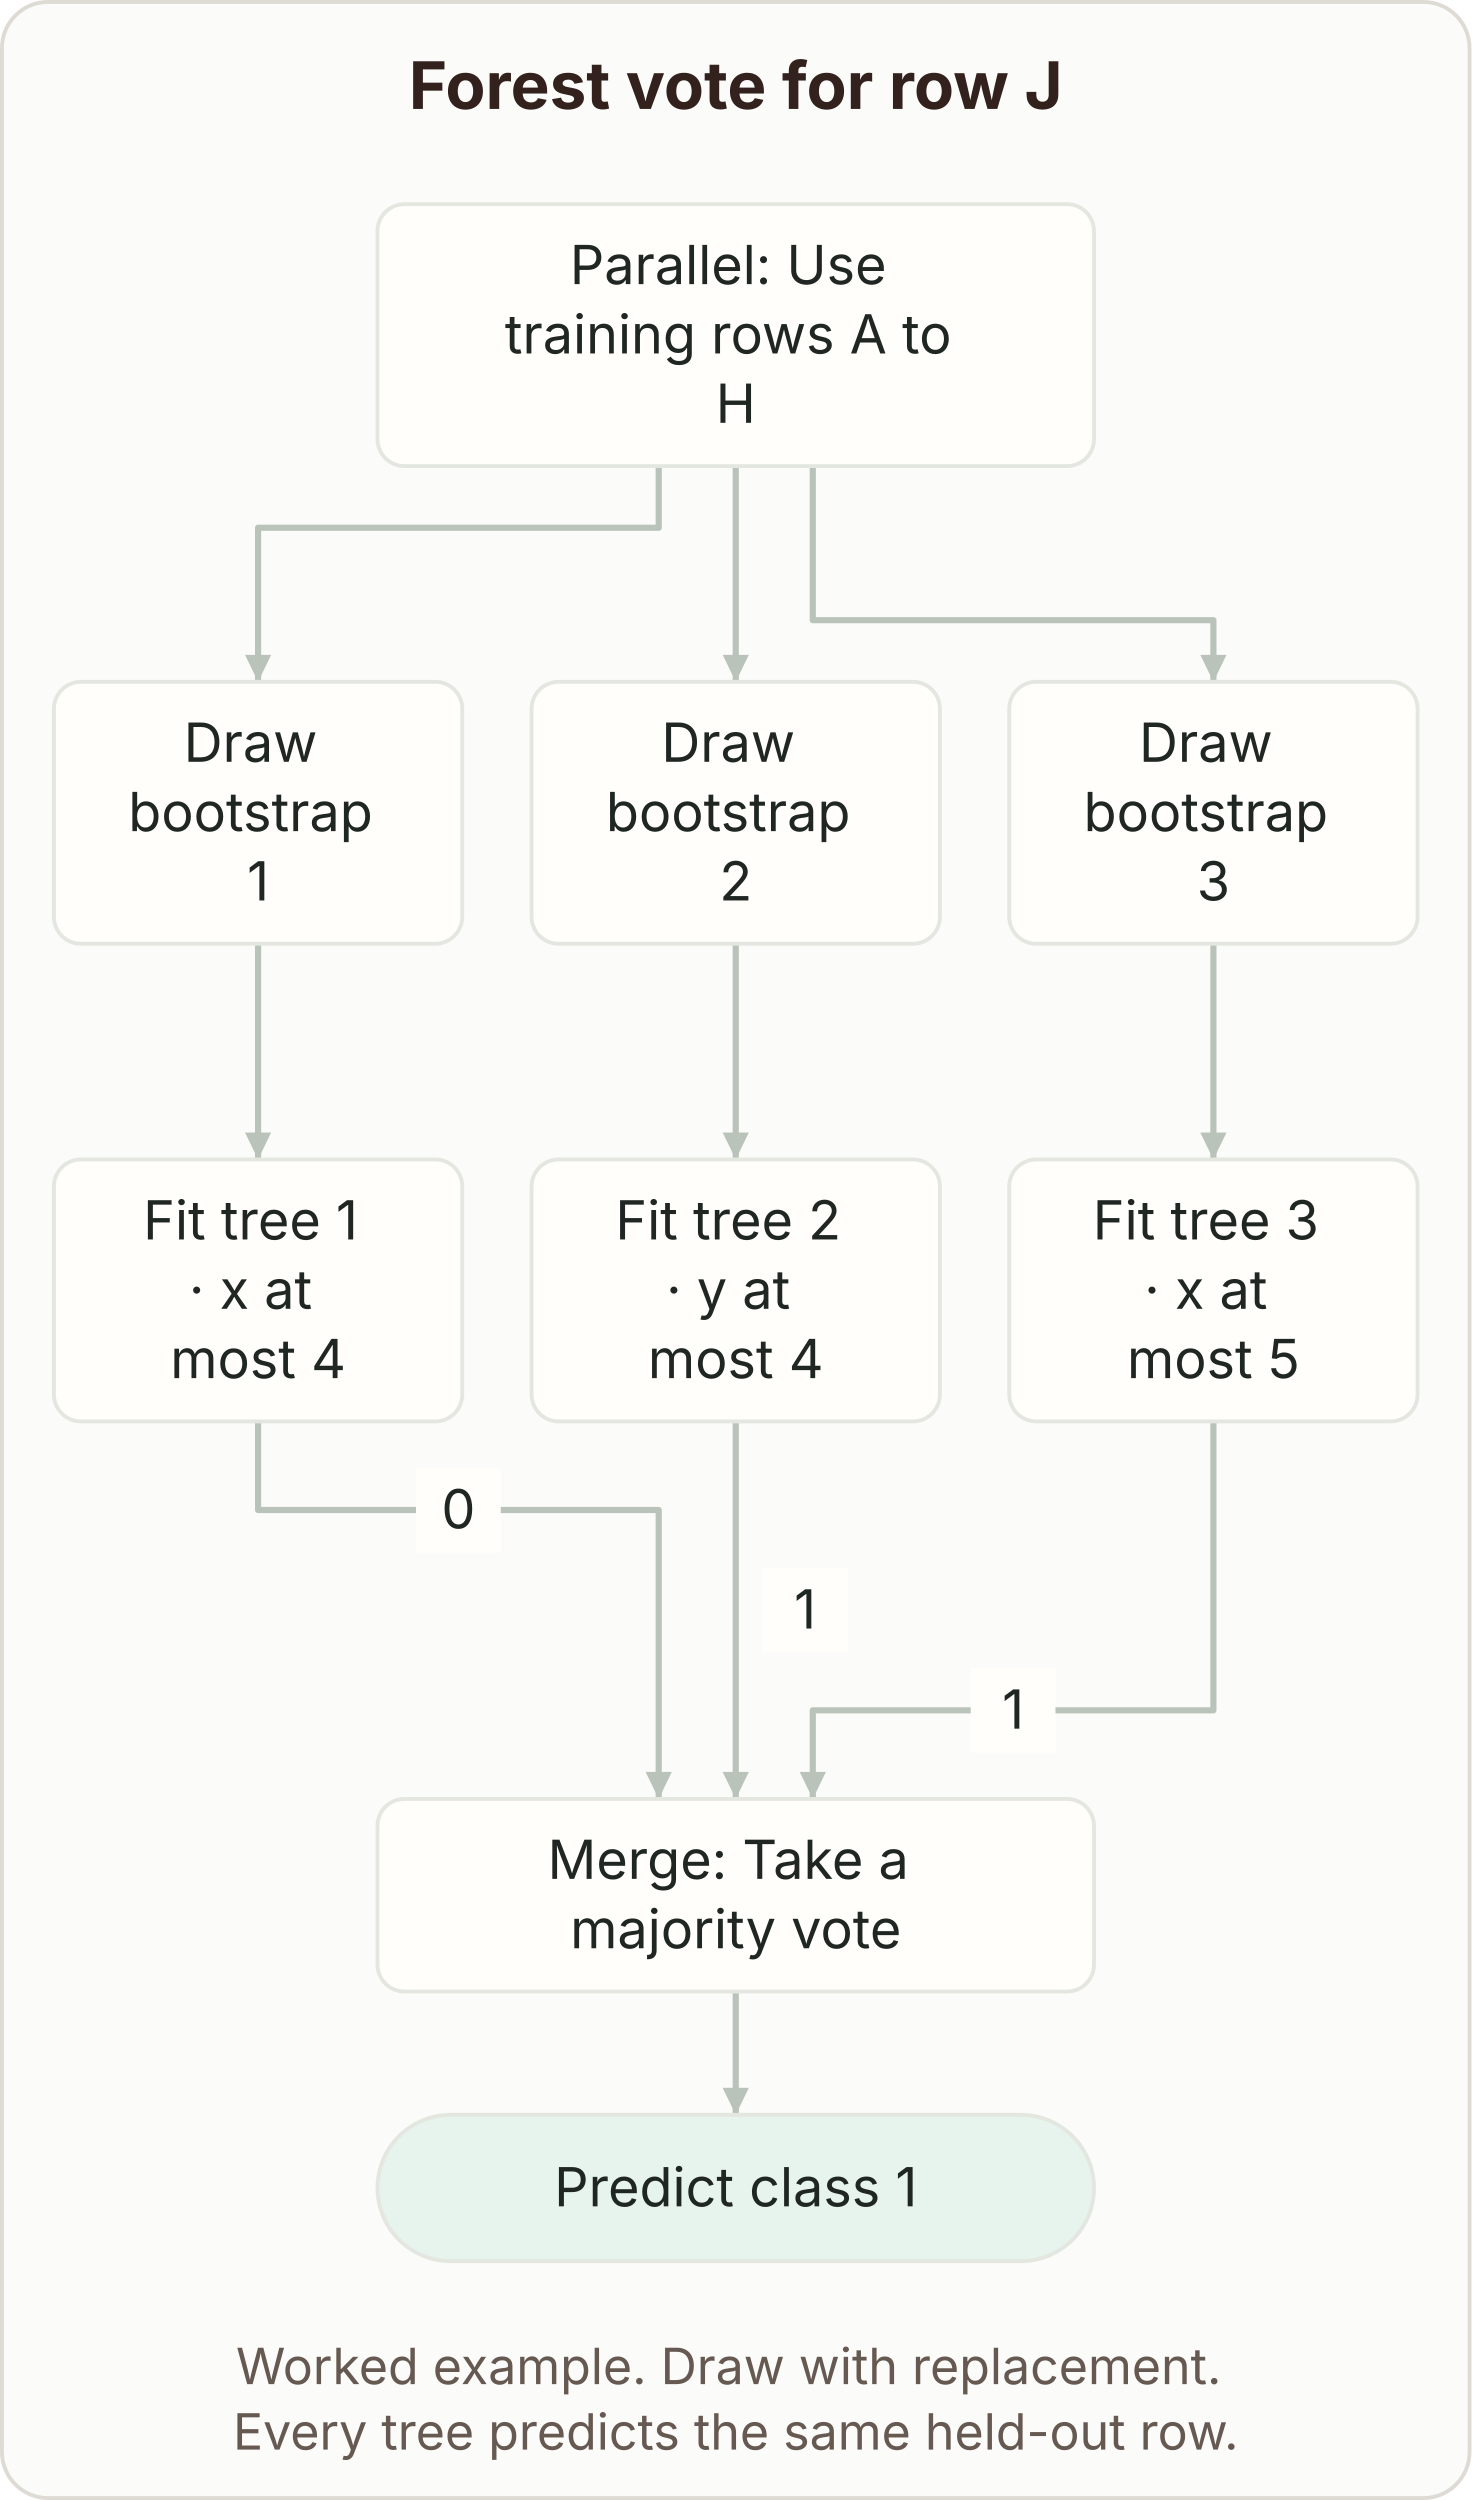
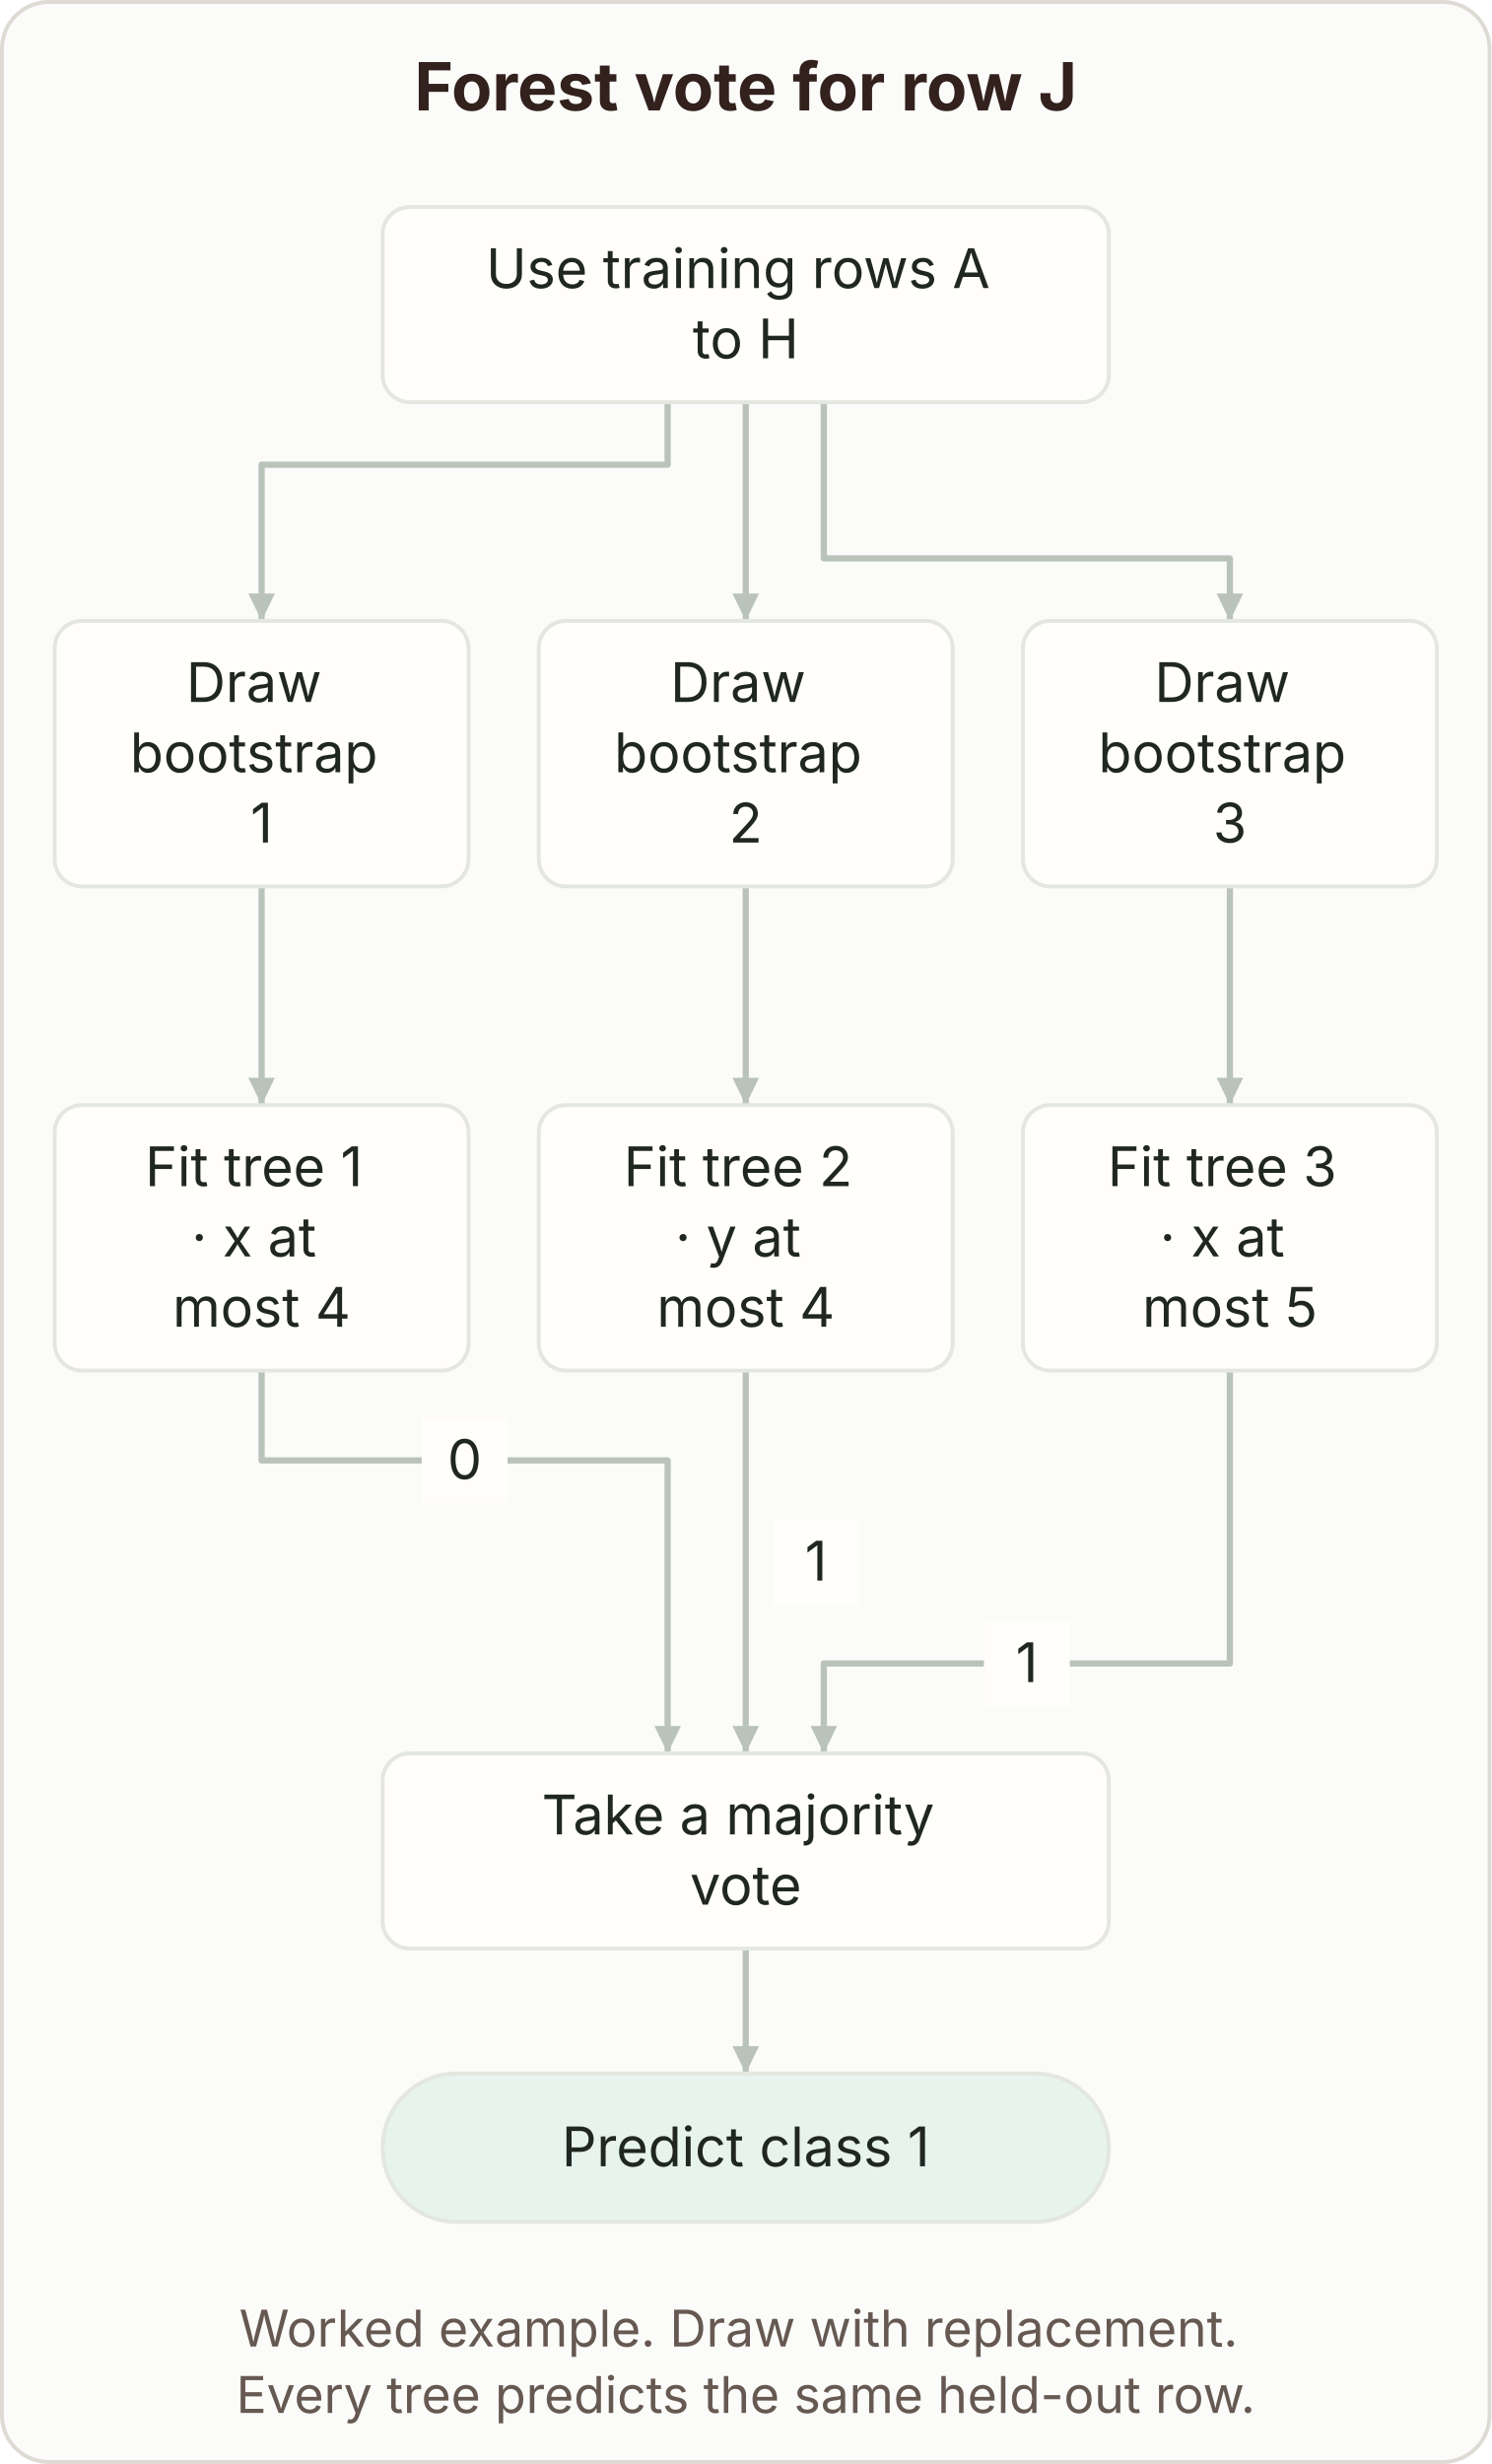
- <svg xmlns="http://www.w3.org/2000/svg" width="382" height="649" viewBox="0 0 382 649" role="img" aria-label="Forest vote for row J Use training rows A to H: simultaneous parallel routes Take a majority vote: merge incoming routes before continuing Use training rows A to H → Draw bootstrap 1 Draw bootstrap 1 → Fit tree 1 · x at most 4 Fit tree 1 · x at most 4 — 0 → Take a majority vote Use training rows A to H → Draw bootstrap 2 Draw bootstrap 2 → Fit tree 2 · y at most 4 Fit tree 2 · y at most 4 — 1 → Take a majority vote Use training rows A to H → Draw bootstrap 3 Draw bootstrap 3 → Fit tree 3 · x at most 5 Fit tree 3 · x at most 5 — 1 → Take a majority vote Take a majority vote → Predict class 1 Worked example. Draw with replacement. Every tree predicts the same held-out row." font-family="Inter, Liberation Sans, Arial, sans-serif" style="display:block;max-width:none;margin-inline:auto;--color-ink:#202723;--color-ink-2:#5d675f;--color-line:#e3e7e0;--viz-surface:#fffefa" data-tutor-diagram="flow">
-   <rect x="0.5" y="0.5" width="381" height="648" rx="12" fill="var(--viz-surface, #fbfbfa)" stroke="var(--color-line, #dedad4)" />
+ <svg xmlns="http://www.w3.org/2000/svg" width="382" height="631" viewBox="0 0 382 631" role="img" aria-label="Forest vote for row J Use training rows A to H: simultaneous parallel routes Take a majority vote: merge incoming routes before continuing Use training rows A to H → Draw bootstrap 1 Draw bootstrap 1 → Fit tree 1 · x at most 4 Fit tree 1 · x at most 4 — 0 → Take a majority vote Use training rows A to H → Draw bootstrap 2 Draw bootstrap 2 → Fit tree 2 · y at most 4 Fit tree 2 · y at most 4 — 1 → Take a majority vote Use training rows A to H → Draw bootstrap 3 Draw bootstrap 3 → Fit tree 3 · x at most 5 Fit tree 3 · x at most 5 — 1 → Take a majority vote Take a majority vote → Predict class 1 Worked example. Draw with replacement. Every tree predicts the same held-out row." font-family="Inter, Liberation Sans, Arial, sans-serif" style="display:block;max-width:none;margin-inline:auto;--color-ink:#202723;--color-ink-2:#5d675f;--color-line:#e3e7e0;--viz-surface:#fffefa" data-tutor-diagram="flow">
+   <rect x="0.5" y="0.5" width="381" height="630" rx="12" fill="var(--viz-surface, #fbfbfa)" stroke="var(--color-line, #dedad4)" />
  <text x="191" y="22.5" fill="var(--color-ink, #32211c)" font-size="17" font-weight="700" text-anchor="middle">
    <tspan x="191" y="28.28">Forest vote for row J</tspan>
  </text>
  <g transform="translate(0 39)">
    <g data-tutor-edge="s:a">
      <g>
-         <polyline points="171,82 171,98 67,98 67,138" fill="none" stroke="#b9c3b9" stroke-width="1.6" stroke-linecap="round" stroke-linejoin="round" />
-         <polygon points="67,138 63.6,131 70.4,131" fill="#b9c3b9" data-tutor-arrowhead="" />
+         <polyline points="171,64 171,80 67,80 67,120" fill="none" stroke="#b9c3b9" stroke-width="1.6" stroke-linecap="round" stroke-linejoin="round" />
+         <polygon points="67,120 63.6,113 70.4,113" fill="#b9c3b9" data-tutor-arrowhead="" />
      </g>
    </g>
    <g data-tutor-edge="a:d">
      <g>
-         <polyline points="67,206 67,222 67,222 67,262" fill="none" stroke="#b9c3b9" stroke-width="1.6" stroke-linecap="round" stroke-linejoin="round" />
-         <polygon points="67,262 63.6,255 70.4,255" fill="#b9c3b9" data-tutor-arrowhead="" />
+         <polyline points="67,188 67,204 67,204 67,244" fill="none" stroke="#b9c3b9" stroke-width="1.6" stroke-linecap="round" stroke-linejoin="round" />
+         <polygon points="67,244 63.6,237 70.4,237" fill="#b9c3b9" data-tutor-arrowhead="" />
      </g>
    </g>
    <g data-tutor-edge="d:v">
      <g>
-         <polyline points="67,330 67,353 171,353 171,428" fill="none" stroke="#b9c3b9" stroke-width="1.6" stroke-linecap="round" stroke-linejoin="round" />
-         <polygon points="171,428 167.6,421 174.4,421" fill="#b9c3b9" data-tutor-arrowhead="" />
+         <polyline points="67,312 67,335 171,335 171,410" fill="none" stroke="#b9c3b9" stroke-width="1.6" stroke-linecap="round" stroke-linejoin="round" />
+         <polygon points="171,410 167.6,403 174.4,403" fill="#b9c3b9" data-tutor-arrowhead="" />
      </g>
    </g>
    <g data-tutor-edge="s:b">
      <g>
-         <polyline points="191,82 191,110 191,110 191,138" fill="none" stroke="#b9c3b9" stroke-width="1.6" stroke-linecap="round" stroke-linejoin="round" />
-         <polygon points="191,138 187.6,131 194.4,131" fill="#b9c3b9" data-tutor-arrowhead="" />
+         <polyline points="191,64 191,92 191,92 191,120" fill="none" stroke="#b9c3b9" stroke-width="1.6" stroke-linecap="round" stroke-linejoin="round" />
+         <polygon points="191,120 187.6,113 194.4,113" fill="#b9c3b9" data-tutor-arrowhead="" />
      </g>
    </g>
    <g data-tutor-edge="b:e">
      <g>
-         <polyline points="191,206 191,234 191,234 191,262" fill="none" stroke="#b9c3b9" stroke-width="1.6" stroke-linecap="round" stroke-linejoin="round" />
-         <polygon points="191,262 187.6,255 194.4,255" fill="#b9c3b9" data-tutor-arrowhead="" />
+         <polyline points="191,188 191,216 191,216 191,244" fill="none" stroke="#b9c3b9" stroke-width="1.6" stroke-linecap="round" stroke-linejoin="round" />
+         <polygon points="191,244 187.6,237 194.4,237" fill="#b9c3b9" data-tutor-arrowhead="" />
      </g>
    </g>
    <g data-tutor-edge="e:v">
      <g>
-         <polyline points="191,330 191,379 191,379 191,428" fill="none" stroke="#b9c3b9" stroke-width="1.6" stroke-linecap="round" stroke-linejoin="round" />
-         <polygon points="191,428 187.6,421 194.4,421" fill="#b9c3b9" data-tutor-arrowhead="" />
+         <polyline points="191,312 191,361 191,361 191,410" fill="none" stroke="#b9c3b9" stroke-width="1.6" stroke-linecap="round" stroke-linejoin="round" />
+         <polygon points="191,410 187.6,403 194.4,403" fill="#b9c3b9" data-tutor-arrowhead="" />
      </g>
    </g>
    <g data-tutor-edge="s:c">
      <g>
-         <polyline points="211,82 211,122 315,122 315,138" fill="none" stroke="#b9c3b9" stroke-width="1.6" stroke-linecap="round" stroke-linejoin="round" />
-         <polygon points="315,138 311.6,131 318.4,131" fill="#b9c3b9" data-tutor-arrowhead="" />
+         <polyline points="211,64 211,104 315,104 315,120" fill="none" stroke="#b9c3b9" stroke-width="1.6" stroke-linecap="round" stroke-linejoin="round" />
+         <polygon points="315,120 311.6,113 318.4,113" fill="#b9c3b9" data-tutor-arrowhead="" />
      </g>
    </g>
    <g data-tutor-edge="c:f">
      <g>
-         <polyline points="315,206 315,246 315,246 315,262" fill="none" stroke="#b9c3b9" stroke-width="1.6" stroke-linecap="round" stroke-linejoin="round" />
-         <polygon points="315,262 311.6,255 318.4,255" fill="#b9c3b9" data-tutor-arrowhead="" />
+         <polyline points="315,188 315,228 315,228 315,244" fill="none" stroke="#b9c3b9" stroke-width="1.6" stroke-linecap="round" stroke-linejoin="round" />
+         <polygon points="315,244 311.6,237 318.4,237" fill="#b9c3b9" data-tutor-arrowhead="" />
      </g>
    </g>
    <g data-tutor-edge="f:v">
      <g>
-         <polyline points="315,330 315,405 211,405 211,428" fill="none" stroke="#b9c3b9" stroke-width="1.6" stroke-linecap="round" stroke-linejoin="round" />
-         <polygon points="211,428 207.6,421 214.4,421" fill="#b9c3b9" data-tutor-arrowhead="" />
+         <polyline points="315,312 315,387 211,387 211,410" fill="none" stroke="#b9c3b9" stroke-width="1.6" stroke-linecap="round" stroke-linejoin="round" />
+         <polygon points="211,410 207.6,403 214.4,403" fill="#b9c3b9" data-tutor-arrowhead="" />
      </g>
    </g>
    <g data-tutor-edge="v:w">
      <g>
-         <polyline points="191,478 191,494 191,494 191,510" fill="none" stroke="#b9c3b9" stroke-width="1.6" stroke-linecap="round" stroke-linejoin="round" />
-         <polygon points="191,510 187.6,503 194.4,503" fill="#b9c3b9" data-tutor-arrowhead="" />
+         <polyline points="191,460 191,476 191,476 191,492" fill="none" stroke="#b9c3b9" stroke-width="1.6" stroke-linecap="round" stroke-linejoin="round" />
+         <polygon points="191,492 187.6,485 194.4,485" fill="#b9c3b9" data-tutor-arrowhead="" />
      </g>
    </g>
    <g>
-       <rect x="108" y="342" width="22" height="22" fill="#fffefa" />
-       <text x="119" y="353" fill="#202723" font-size="14" font-weight="400" text-anchor="middle">
-         <tspan x="119" y="357.76">0</tspan>
+       <rect x="108" y="324" width="22" height="22" fill="#fffefa" />
+       <text x="119" y="335" fill="#202723" font-size="14" font-weight="400" text-anchor="middle">
+         <tspan x="119" y="339.76">0</tspan>
      </text>
    </g>
    <g>
-       <rect x="198" y="368" width="22" height="22" fill="#fffefa" />
-       <text x="209" y="379" fill="#202723" font-size="14" font-weight="400" text-anchor="middle">
-         <tspan x="209" y="383.76">1</tspan>
+       <rect x="198" y="350" width="22" height="22" fill="#fffefa" />
+       <text x="209" y="361" fill="#202723" font-size="14" font-weight="400" text-anchor="middle">
+         <tspan x="209" y="365.76">1</tspan>
      </text>
    </g>
    <g>
-       <rect x="252" y="394" width="22" height="22" fill="#fffefa" />
-       <text x="263" y="405" fill="#202723" font-size="14" font-weight="400" text-anchor="middle">
-         <tspan x="263" y="409.76">1</tspan>
+       <rect x="252" y="376" width="22" height="22" fill="#fffefa" />
+       <text x="263" y="387" fill="#202723" font-size="14" font-weight="400" text-anchor="middle">
+         <tspan x="263" y="391.76">1</tspan>
      </text>
    </g>
    <g data-tutor-node="s" data-tutor-role="fork">
-       <rect x="98" y="14" width="186" height="68" rx="7" fill="#fffefa" stroke="#e3e7e0" stroke-width="1" />
-       <text x="191" y="48" fill="#202723" font-size="14" font-weight="400" text-anchor="middle">
-         <tspan x="191" y="34.76">Parallel: Use</tspan>
-         <tspan x="191" y="52.76">training rows A to</tspan>
-         <tspan x="191" y="70.76">H</tspan>
+       <rect x="98" y="14" width="186" height="50" rx="7" fill="#fffefa" stroke="#e3e7e0" stroke-width="1" />
+       <text x="191" y="39" fill="#202723" font-size="14" font-weight="400" text-anchor="middle">
+         <tspan x="191" y="34.76">Use training rows A</tspan>
+         <tspan x="191" y="52.76">to H</tspan>
      </text>
    </g>
    <g data-tutor-node="a" data-tutor-role="process">
-       <rect x="14" y="138" width="106" height="68" rx="7" fill="#fffefa" stroke="#e3e7e0" stroke-width="1" />
-       <text x="67" y="172" fill="#202723" font-size="14" font-weight="400" text-anchor="middle">
-         <tspan x="67" y="158.76">Draw</tspan>
-         <tspan x="67" y="176.76">bootstrap</tspan>
-         <tspan x="67" y="194.76">1</tspan>
+       <rect x="14" y="120" width="106" height="68" rx="7" fill="#fffefa" stroke="#e3e7e0" stroke-width="1" />
+       <text x="67" y="154" fill="#202723" font-size="14" font-weight="400" text-anchor="middle">
+         <tspan x="67" y="140.76">Draw</tspan>
+         <tspan x="67" y="158.76">bootstrap</tspan>
+         <tspan x="67" y="176.76">1</tspan>
      </text>
    </g>
    <g data-tutor-node="b" data-tutor-role="process">
-       <rect x="138" y="138" width="106" height="68" rx="7" fill="#fffefa" stroke="#e3e7e0" stroke-width="1" />
-       <text x="191" y="172" fill="#202723" font-size="14" font-weight="400" text-anchor="middle">
-         <tspan x="191" y="158.76">Draw</tspan>
-         <tspan x="191" y="176.76">bootstrap</tspan>
-         <tspan x="191" y="194.76">2</tspan>
+       <rect x="138" y="120" width="106" height="68" rx="7" fill="#fffefa" stroke="#e3e7e0" stroke-width="1" />
+       <text x="191" y="154" fill="#202723" font-size="14" font-weight="400" text-anchor="middle">
+         <tspan x="191" y="140.76">Draw</tspan>
+         <tspan x="191" y="158.76">bootstrap</tspan>
+         <tspan x="191" y="176.76">2</tspan>
      </text>
    </g>
    <g data-tutor-node="c" data-tutor-role="process">
-       <rect x="262" y="138" width="106" height="68" rx="7" fill="#fffefa" stroke="#e3e7e0" stroke-width="1" />
-       <text x="315" y="172" fill="#202723" font-size="14" font-weight="400" text-anchor="middle">
-         <tspan x="315" y="158.76">Draw</tspan>
-         <tspan x="315" y="176.76">bootstrap</tspan>
-         <tspan x="315" y="194.76">3</tspan>
+       <rect x="262" y="120" width="106" height="68" rx="7" fill="#fffefa" stroke="#e3e7e0" stroke-width="1" />
+       <text x="315" y="154" fill="#202723" font-size="14" font-weight="400" text-anchor="middle">
+         <tspan x="315" y="140.76">Draw</tspan>
+         <tspan x="315" y="158.76">bootstrap</tspan>
+         <tspan x="315" y="176.76">3</tspan>
      </text>
    </g>
    <g data-tutor-node="d" data-tutor-role="process">
-       <rect x="14" y="262" width="106" height="68" rx="7" fill="#fffefa" stroke="#e3e7e0" stroke-width="1" />
-       <text x="67" y="296" fill="#202723" font-size="14" font-weight="400" text-anchor="middle">
-         <tspan x="67" y="282.76">Fit tree 1</tspan>
-         <tspan x="67" y="300.76">· x at</tspan>
-         <tspan x="67" y="318.76">most 4</tspan>
+       <rect x="14" y="244" width="106" height="68" rx="7" fill="#fffefa" stroke="#e3e7e0" stroke-width="1" />
+       <text x="67" y="278" fill="#202723" font-size="14" font-weight="400" text-anchor="middle">
+         <tspan x="67" y="264.76">Fit tree 1</tspan>
+         <tspan x="67" y="282.76">· x at</tspan>
+         <tspan x="67" y="300.76">most 4</tspan>
      </text>
    </g>
    <g data-tutor-node="e" data-tutor-role="process">
-       <rect x="138" y="262" width="106" height="68" rx="7" fill="#fffefa" stroke="#e3e7e0" stroke-width="1" />
-       <text x="191" y="296" fill="#202723" font-size="14" font-weight="400" text-anchor="middle">
-         <tspan x="191" y="282.76">Fit tree 2</tspan>
-         <tspan x="191" y="300.76">· y at</tspan>
-         <tspan x="191" y="318.76">most 4</tspan>
+       <rect x="138" y="244" width="106" height="68" rx="7" fill="#fffefa" stroke="#e3e7e0" stroke-width="1" />
+       <text x="191" y="278" fill="#202723" font-size="14" font-weight="400" text-anchor="middle">
+         <tspan x="191" y="264.76">Fit tree 2</tspan>
+         <tspan x="191" y="282.76">· y at</tspan>
+         <tspan x="191" y="300.76">most 4</tspan>
      </text>
    </g>
    <g data-tutor-node="f" data-tutor-role="process">
-       <rect x="262" y="262" width="106" height="68" rx="7" fill="#fffefa" stroke="#e3e7e0" stroke-width="1" />
-       <text x="315" y="296" fill="#202723" font-size="14" font-weight="400" text-anchor="middle">
-         <tspan x="315" y="282.76">Fit tree 3</tspan>
-         <tspan x="315" y="300.76">· x at</tspan>
-         <tspan x="315" y="318.76">most 5</tspan>
+       <rect x="262" y="244" width="106" height="68" rx="7" fill="#fffefa" stroke="#e3e7e0" stroke-width="1" />
+       <text x="315" y="278" fill="#202723" font-size="14" font-weight="400" text-anchor="middle">
+         <tspan x="315" y="264.76">Fit tree 3</tspan>
+         <tspan x="315" y="282.76">· x at</tspan>
+         <tspan x="315" y="300.76">most 5</tspan>
      </text>
    </g>
    <g data-tutor-node="v" data-tutor-role="merge">
-       <rect x="98" y="428" width="186" height="50" rx="7" fill="#fffefa" stroke="#e3e7e0" stroke-width="1" />
-       <text x="191" y="453" fill="#202723" font-size="14" font-weight="400" text-anchor="middle">
-         <tspan x="191" y="448.76">Merge: Take a</tspan>
-         <tspan x="191" y="466.76">majority vote</tspan>
+       <rect x="98" y="410" width="186" height="50" rx="7" fill="#fffefa" stroke="#e3e7e0" stroke-width="1" />
+       <text x="191" y="435" fill="#202723" font-size="14" font-weight="400" text-anchor="middle">
+         <tspan x="191" y="430.76">Take a majority</tspan>
+         <tspan x="191" y="448.76">vote</tspan>
      </text>
    </g>
    <g data-tutor-node="w" data-tutor-role="outcome">
-       <rect x="98" y="510" width="186" height="38" rx="19" fill="#e7f3ed" stroke="#e3e7e0" stroke-width="1" />
-       <text x="191" y="529" fill="#202723" font-size="14" font-weight="400" text-anchor="middle">
-         <tspan x="191" y="533.76">Predict class 1</tspan>
+       <rect x="98" y="492" width="186" height="38" rx="19" fill="#e7f3ed" stroke="#e3e7e0" stroke-width="1" />
+       <text x="191" y="511" fill="#202723" font-size="14" font-weight="400" text-anchor="middle">
+         <tspan x="191" y="515.76">Predict class 1</tspan>
      </text>
    </g>
  </g>
-   <text x="191" y="623" fill="var(--color-ink-2, #665951)" font-size="13" font-weight="400" text-anchor="middle">
-     <tspan x="191" y="618.92">Worked example. Draw with replacement.</tspan>
-     <tspan x="191" y="635.92">Every tree predicts the same held-out row.</tspan>
+   <text x="191" y="605" fill="var(--color-ink-2, #665951)" font-size="13" font-weight="400" text-anchor="middle">
+     <tspan x="191" y="600.92">Worked example. Draw with replacement.</tspan>
+     <tspan x="191" y="617.92">Every tree predicts the same held-out row.</tspan>
  </text>
</svg>
